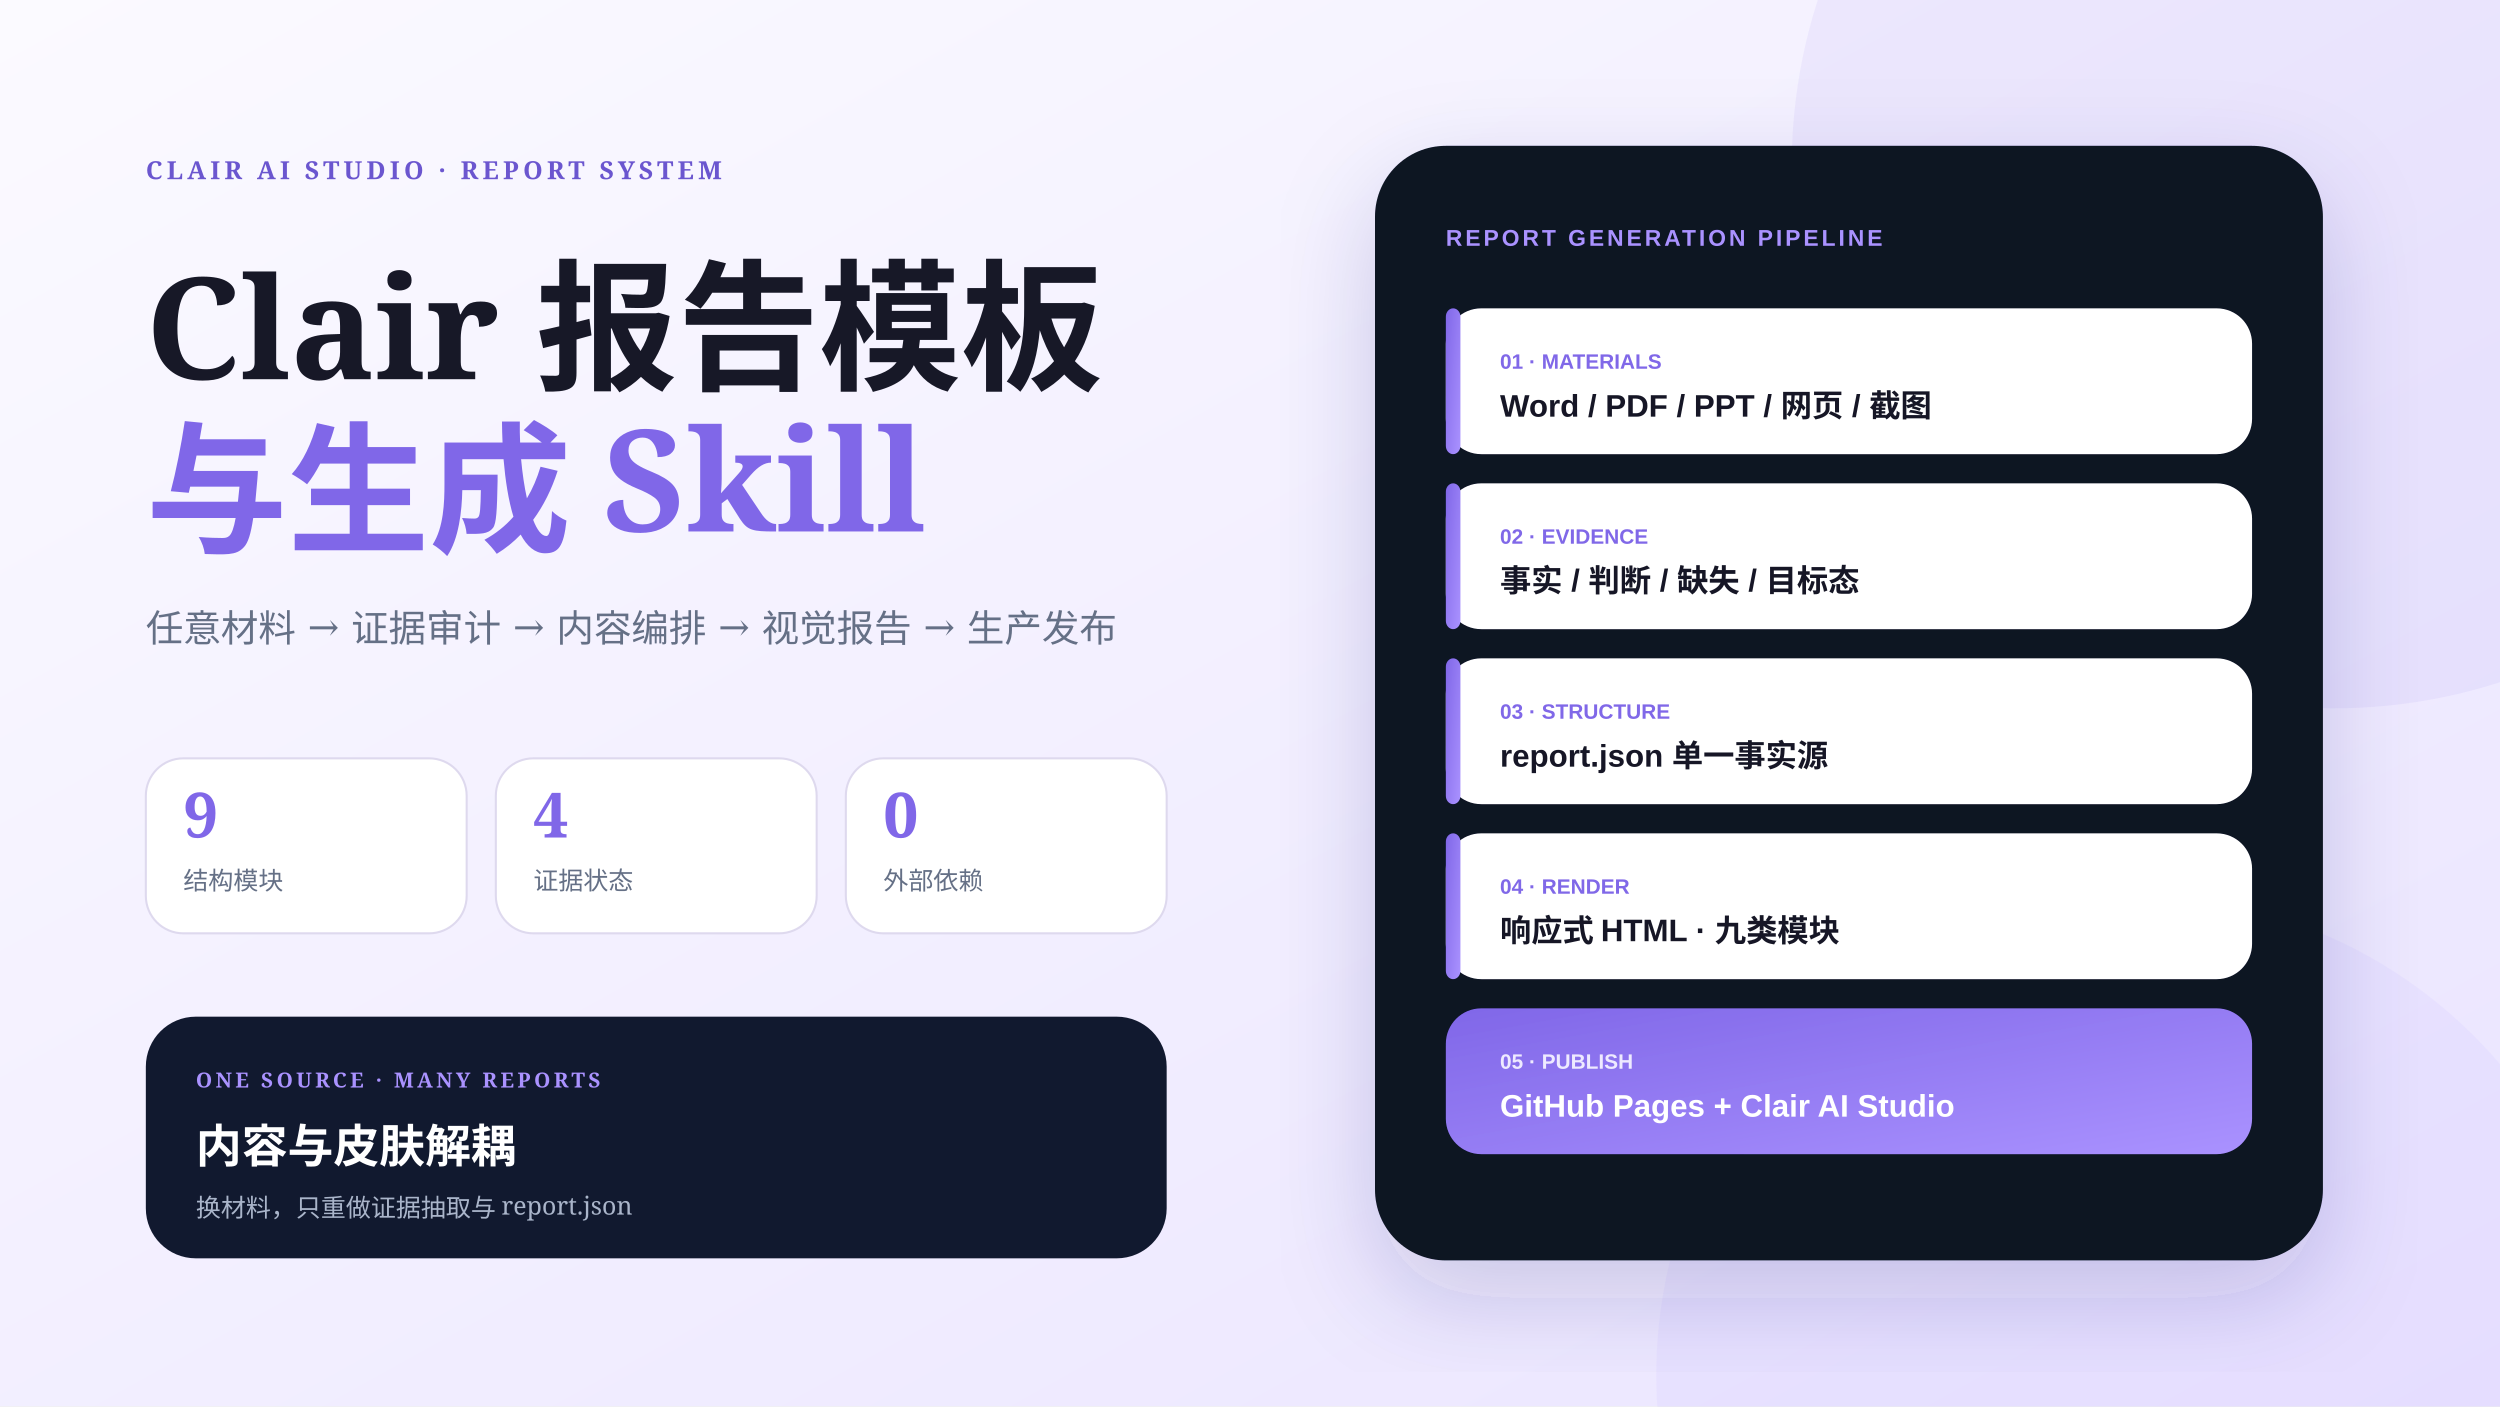
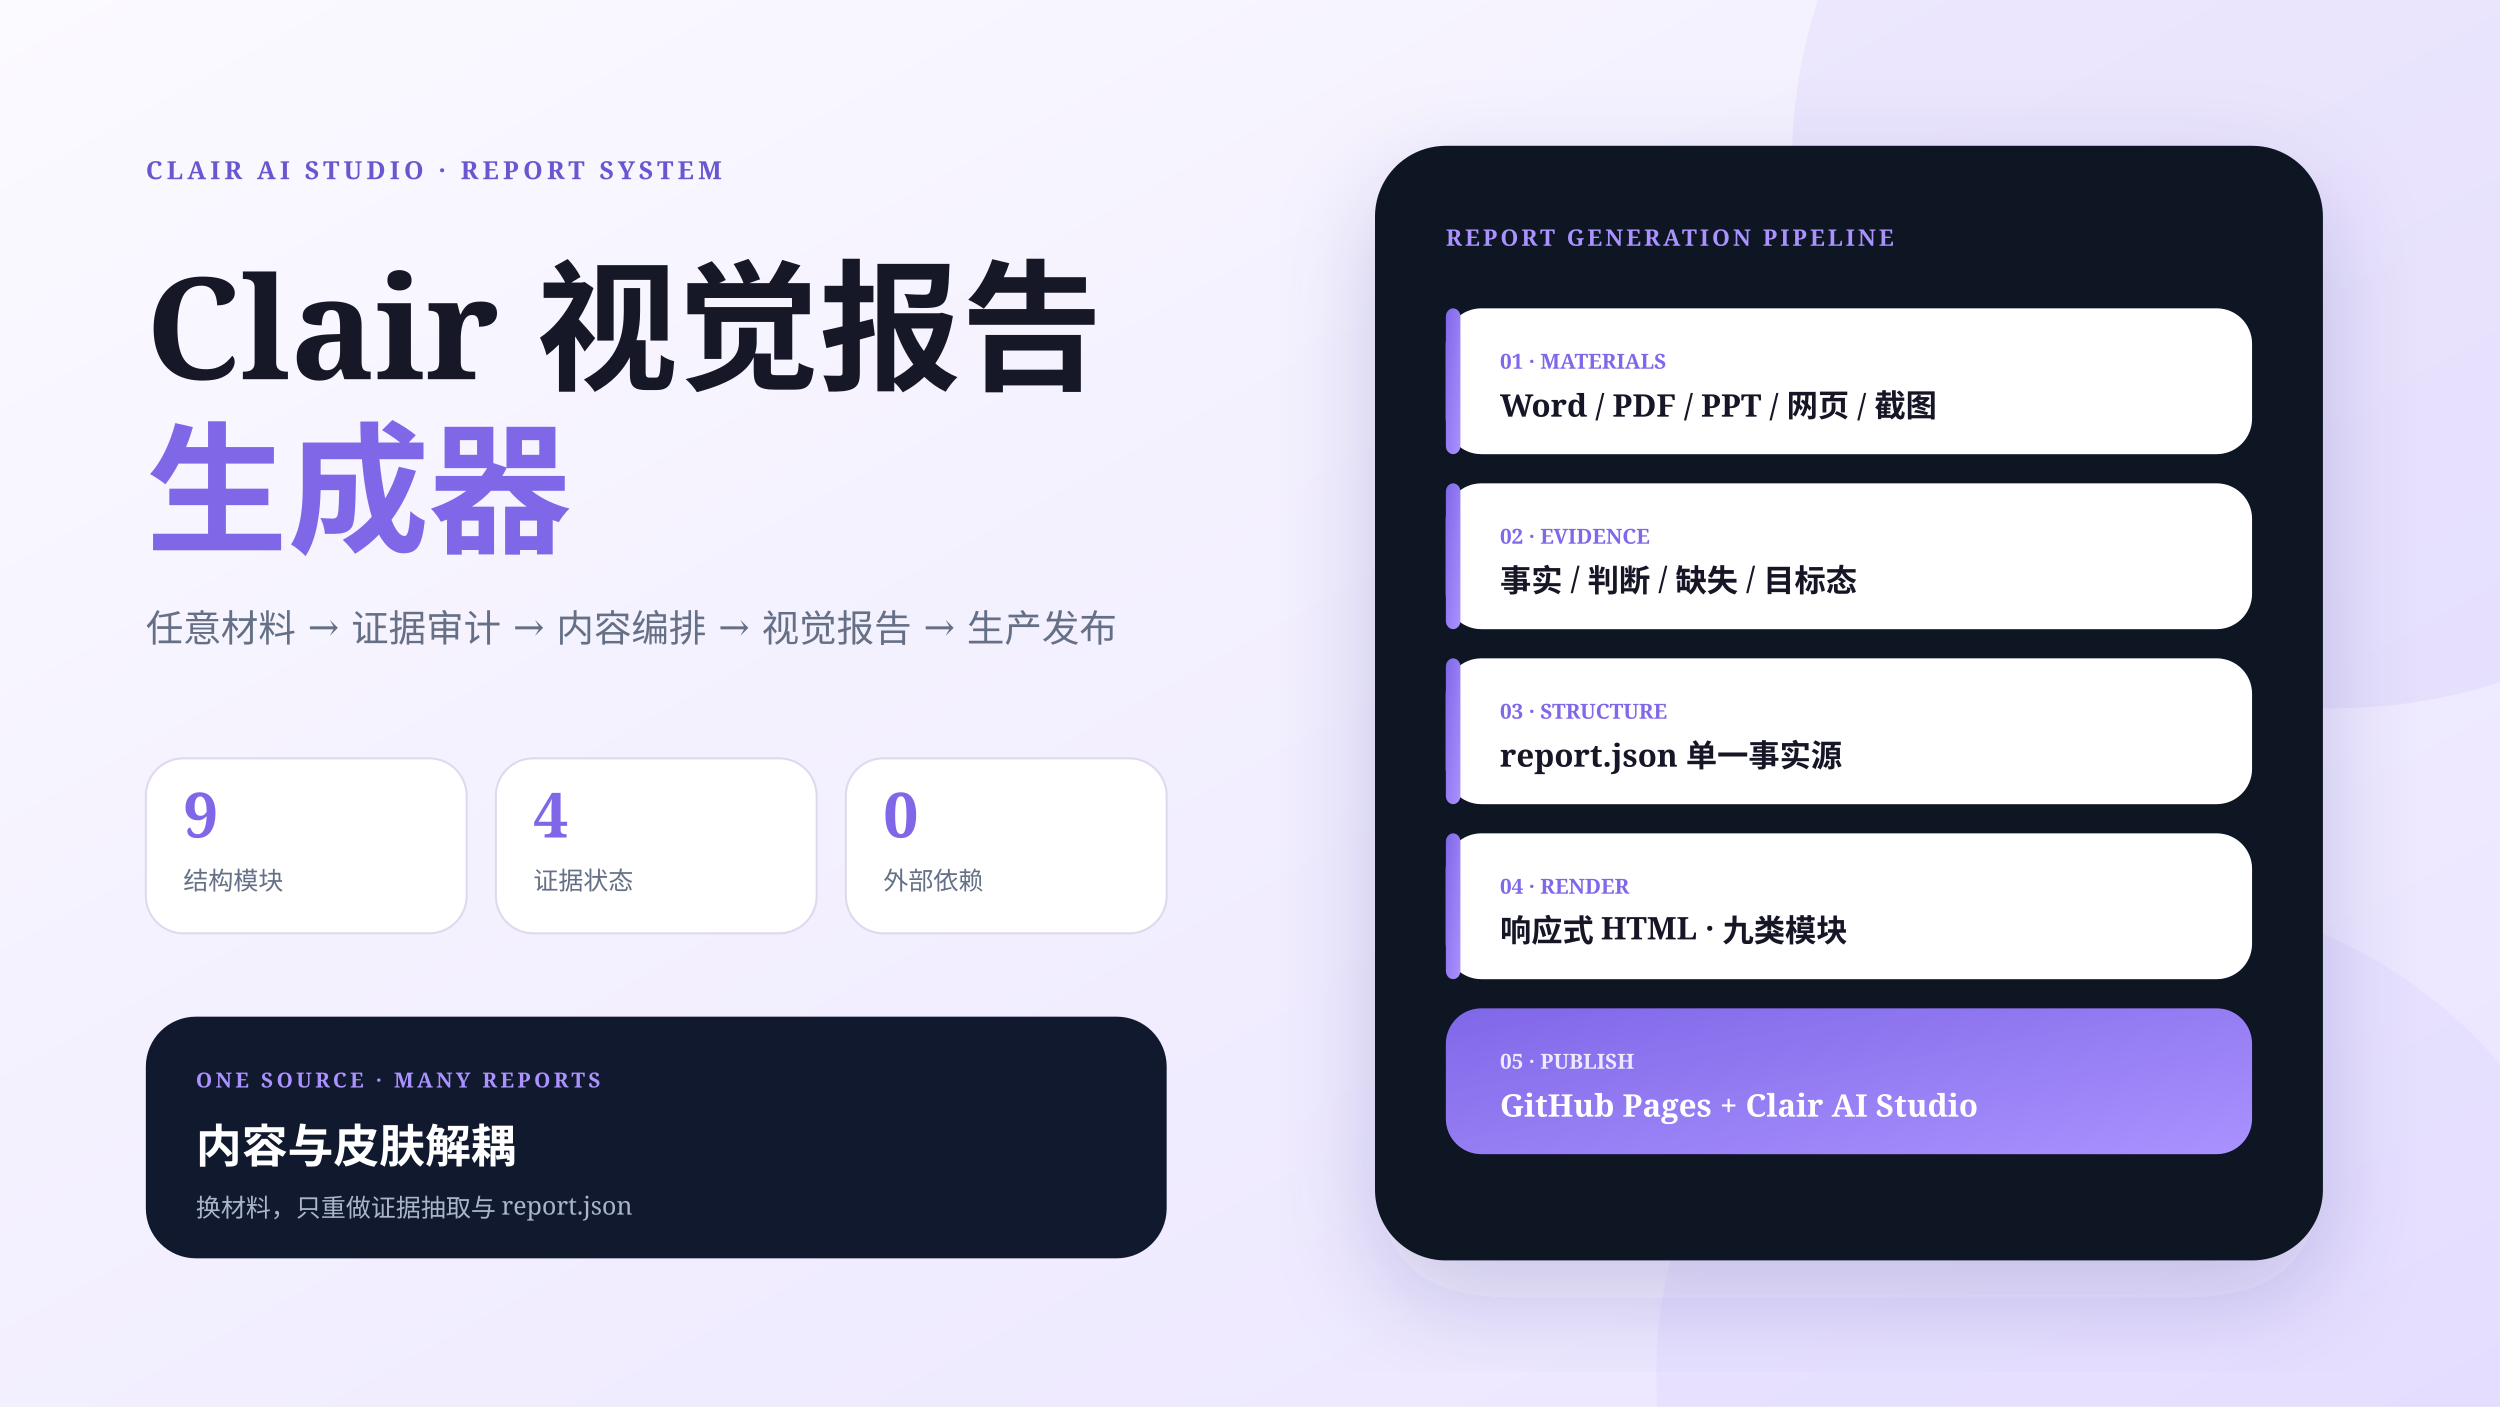
<svg xmlns="http://www.w3.org/2000/svg" viewBox="0 0 1200 675" role="img" aria-labelledby="title desc">
  <defs>
    <linearGradient id="bg" x1="0" y1="0" x2="1" y2="1">
      <stop stop-color="#fbfaff" />
      <stop offset="1" stop-color="#eae4ff" />
    </linearGradient>
    <linearGradient id="accent" x1="0" y1="0" x2="1" y2="1">
      <stop stop-color="#8067e8" />
      <stop offset="1" stop-color="#aa92ff" />
    </linearGradient>
    <filter id="shadow">
      <feDropShadow dx="0" dy="18" stdDeviation="24" flood-color="#35257b" flood-opacity=".18" />
    </filter>
  </defs>
  <rect width="1200" height="675" fill="url(#bg)" />
  <circle cx="1120" cy="80" r="260" fill="#8067e8" opacity=".08" />
  <circle cx="1025" cy="660" r="230" fill="#aa92ff" opacity=".08" />
-   <g transform="translate(70 86)" font-family="Georgia, Songti SC, serif">
+   <g transform="translate(70 86)" font-family="Songti SC, STSong, serif">
    <text fill="#6b56cf" font-size="12" font-weight="700" letter-spacing="2">CLAIR AI STUDIO · REPORT SYSTEM</text>
-     <text y="96" fill="#171827" font-size="68" font-weight="600">Clair 报告模板</text>
-     <text y="174" fill="#8067e8" font-size="68" font-weight="600">与生成 Skill</text>
+     <text y="96" fill="#171827" font-size="68" font-weight="600">Clair 视觉报告</text>
+     <text y="174" fill="#8067e8" font-size="68" font-weight="600">生成器</text>
    <text y="222" fill="#657086" font-size="18">任意材料 → 证据审计 → 内容编排 → 视觉报告 → 生产发布</text>
-     <g transform="translate(0 278)" font-family="Arial, PingFang SC, sans-serif">
+     <g transform="translate(0 278)" font-family="Songti SC, STSong, serif">
      <g>
        <rect width="154" height="84" rx="18" fill="#fff" stroke="#ded9ee" />
-         <text x="18" y="38" fill="#8067e8" font-family="Georgia" font-size="30" font-weight="700">9</text>
+         <text x="18" y="38" fill="#8067e8" font-size="30" font-weight="700">9</text>
        <text x="18" y="63" fill="#657086" font-size="12">结构模块</text>
      </g>
      <g transform="translate(168)">
        <rect width="154" height="84" rx="18" fill="#fff" stroke="#ded9ee" />
-         <text x="18" y="38" fill="#8067e8" font-family="Georgia" font-size="30" font-weight="700">4</text>
+         <text x="18" y="38" fill="#8067e8" font-size="30" font-weight="700">4</text>
        <text x="18" y="63" fill="#657086" font-size="12">证据状态</text>
      </g>
      <g transform="translate(336)">
        <rect width="154" height="84" rx="18" fill="#fff" stroke="#ded9ee" />
-         <text x="18" y="38" fill="#8067e8" font-family="Georgia" font-size="30" font-weight="700">0</text>
+         <text x="18" y="38" fill="#8067e8" font-size="30" font-weight="700">0</text>
        <text x="18" y="63" fill="#657086" font-size="12">外部依赖</text>
      </g>
    </g>
    <g transform="translate(0 402)">
      <rect width="490" height="116" rx="24" fill="#11192f" />
      <text x="24" y="34" fill="#aa92ff" font-size="10" font-weight="700" letter-spacing="1.6">ONE SOURCE · MANY REPORTS</text>
      <text x="24" y="70" fill="#fff" font-size="22" font-weight="700">内容与皮肤解耦</text>
      <text x="24" y="96" fill="#aab5ca" font-size="12">换材料，只重做证据抽取与 report.json</text>
    </g>
  </g>
-   <g transform="translate(660 70)" filter="url(#shadow)" font-family="Arial, PingFang SC, sans-serif">
+   <g transform="translate(660 70)" filter="url(#shadow)" font-family="Songti SC, STSong, serif">
    <rect width="455" height="535" rx="34" fill="#0b1224" />
    <text x="34" y="48" fill="#aa92ff" font-size="11" font-weight="700" letter-spacing="1.4">REPORT GENERATION PIPELINE</text>
    <g transform="translate(34 78)">
      <g>
        <rect width="387" height="70" rx="17" fill="#fff" />
        <rect width="7" height="70" rx="4" fill="url(#accent)" />
        <text x="26" y="29" fill="#8067e8" font-size="10" font-weight="700">01 · MATERIALS</text>
        <text x="26" y="52" fill="#171827" font-size="15" font-weight="700">Word / PDF / PPT / 网页 / 截图</text>
      </g>
      <g transform="translate(0 84)">
        <rect width="387" height="70" rx="17" fill="#fff" />
        <rect width="7" height="70" rx="4" fill="url(#accent)" />
        <text x="26" y="29" fill="#8067e8" font-size="10" font-weight="700">02 · EVIDENCE</text>
        <text x="26" y="52" fill="#171827" font-size="15" font-weight="700">事实 / 判断 / 缺失 / 目标态</text>
      </g>
      <g transform="translate(0 168)">
        <rect width="387" height="70" rx="17" fill="#fff" />
        <rect width="7" height="70" rx="4" fill="url(#accent)" />
        <text x="26" y="29" fill="#8067e8" font-size="10" font-weight="700">03 · STRUCTURE</text>
        <text x="26" y="52" fill="#171827" font-size="15" font-weight="700">report.json 单一事实源</text>
      </g>
      <g transform="translate(0 252)">
        <rect width="387" height="70" rx="17" fill="#fff" />
        <rect width="7" height="70" rx="4" fill="url(#accent)" />
        <text x="26" y="29" fill="#8067e8" font-size="10" font-weight="700">04 · RENDER</text>
        <text x="26" y="52" fill="#171827" font-size="15" font-weight="700">响应式 HTML · 九类模块</text>
      </g>
      <g transform="translate(0 336)">
        <rect width="387" height="70" rx="17" fill="url(#accent)" />
        <text x="26" y="29" fill="#eeeaff" font-size="10" font-weight="700">05 · PUBLISH</text>
        <text x="26" y="52" fill="#fff" font-size="15" font-weight="700">GitHub Pages + Clair AI Studio</text>
      </g>
    </g>
  </g>
</svg>
